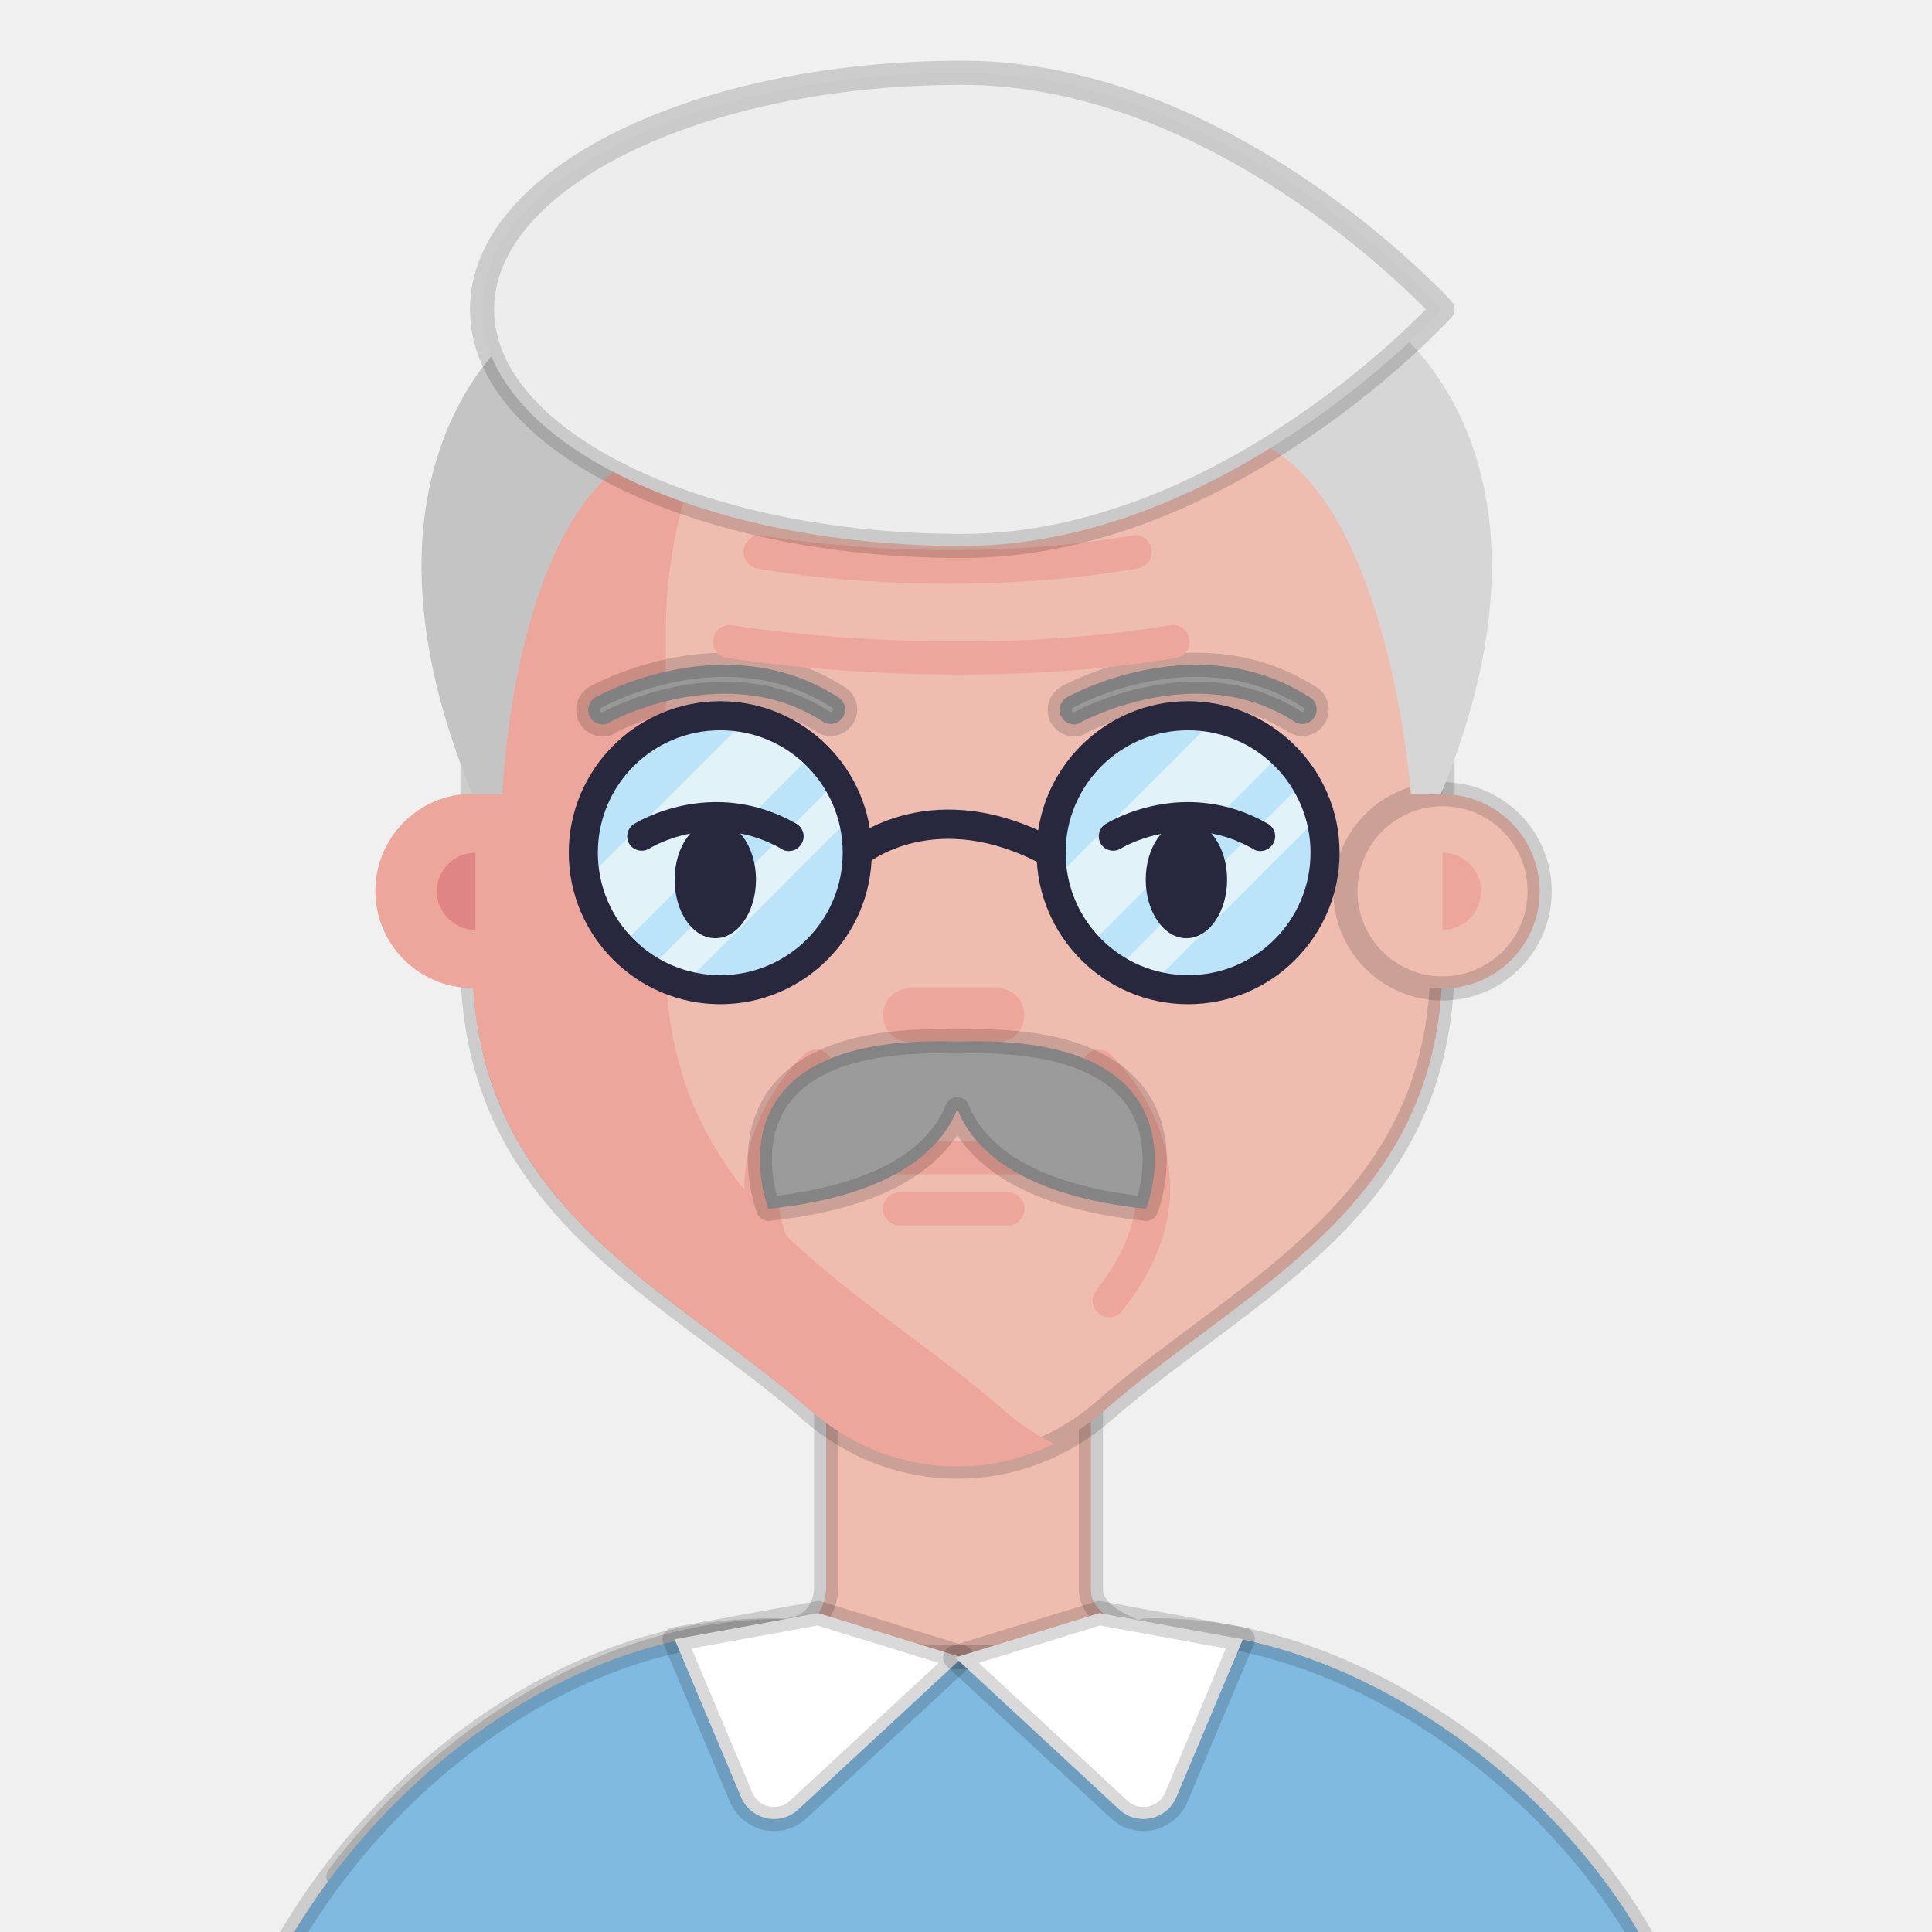
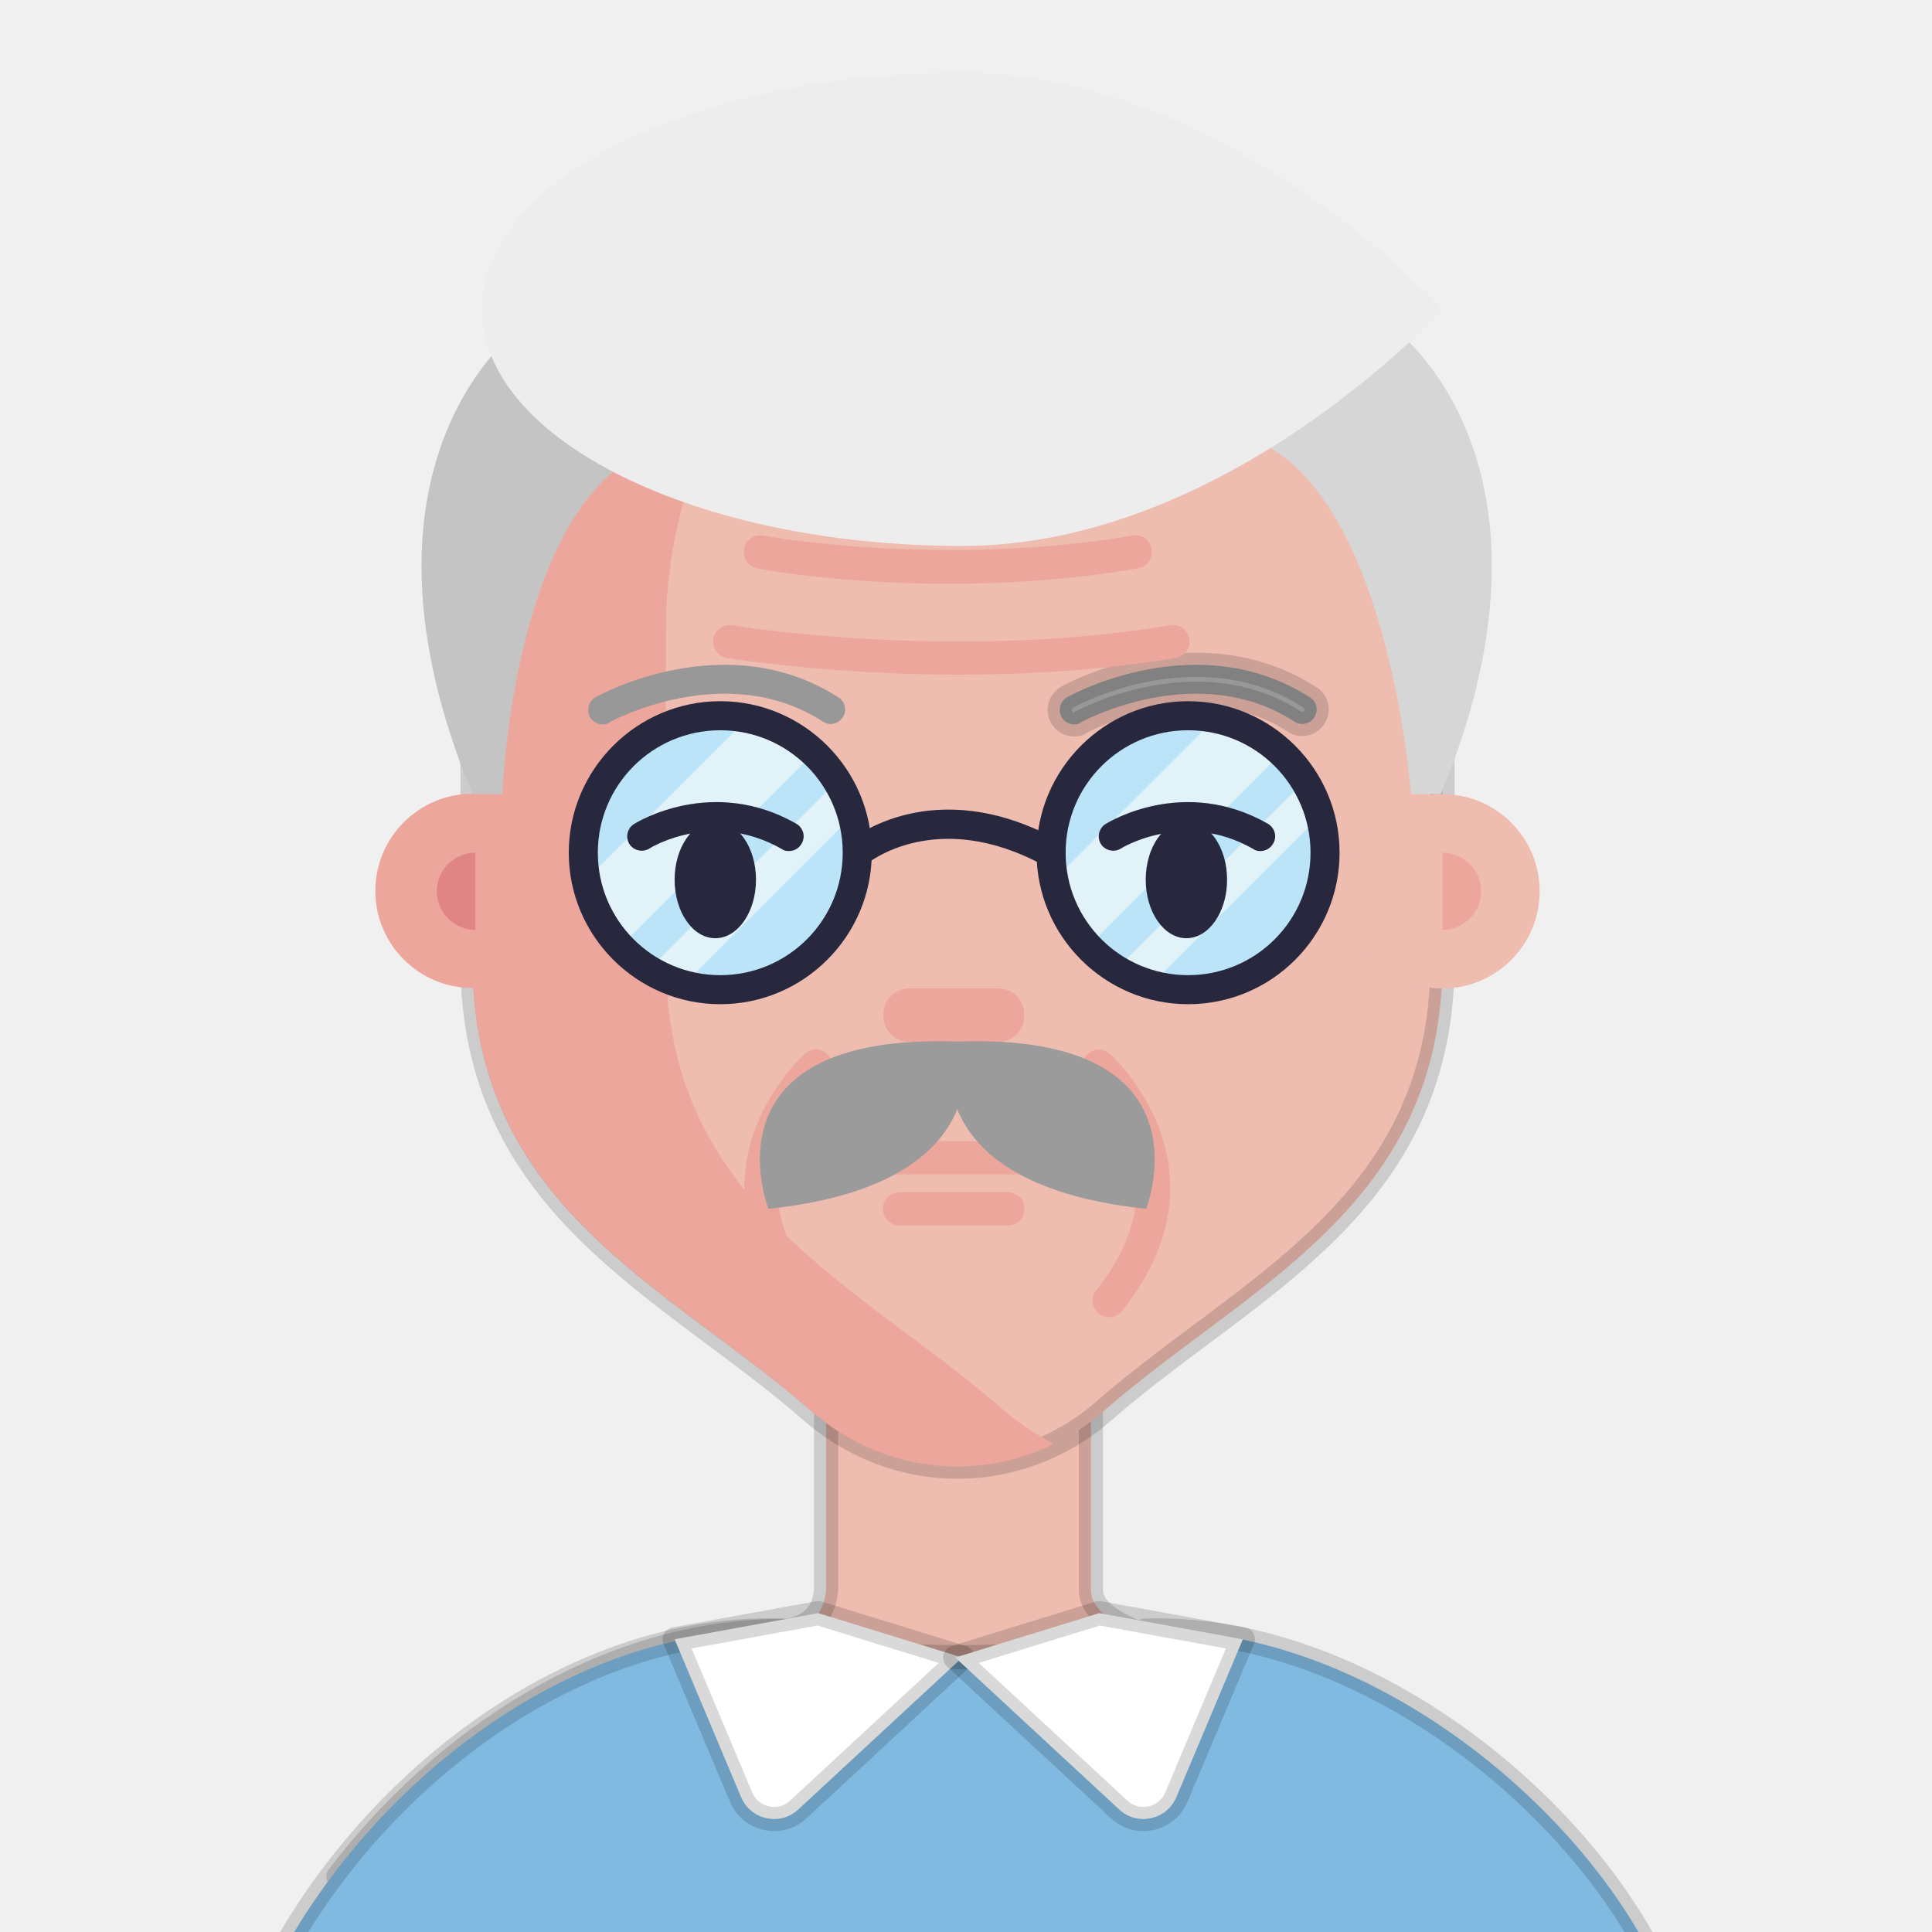
<svg xmlns="http://www.w3.org/2000/svg" id="Layer_1" viewBox="0 0 160 160">
  <defs>
    <style>.cls-1{fill:#80bae1;}.cls-2{fill:#d6d6d6;}.cls-3{fill:#c4c4c4;}.cls-4{fill:#989899;}.cls-5{fill:#9b9b9b;}.cls-6{fill:#fff;}.cls-7{fill:#bbe4f9;}.cls-8{fill:#e1f2f9;}.cls-9{fill:#efbcb0;}.cls-10{fill:#eda69b;}.cls-11{fill:#ededed;}.cls-12{fill:#e08585;}.cls-13{fill:#27273d;}</style>
  </defs>
  <g id="Avatars">
    <g id="Artboard">
      <g id="Men">
        <g id="Old-People-Avatar_32">
          <path id="Path" class="cls-9" d="M131.047,156.074c-9.9,7.081-21.312,12.134-33.653,14.609h-34.788c-12.753-2.544-24.475-7.872-34.581-15.263,8.594-11.344,22.172-20.35,36.781-20.35h.206c2.097-.275,3.231-1.409,3.403-3.403v-18.597h21.931v18.597c0,4.469,13.991,5.672,17.05,6.738,9.9,3.472,17.119,8.937,23.375,17.359l.275.309Z" stroke="#000" stroke-opacity="0.15" stroke-width="2" stroke-linejoin="round" />
          <path id="Path-2" class="cls-9" d="M119.462,52.261v27.328c0,20.384-16.225,26.916-28.05,37.262-7.047,6.153-17.188,6.153-24.234,0-11.825-10.347-28.05-16.878-28.05-37.262v-27.328c0-20.556,15.709-37.228,35.062-37.228h10.175c19.388,0,35.097,16.672,35.097,37.228Z" stroke="#000" stroke-opacity="0.15" stroke-width="2" stroke-linejoin="round" />
          <path id="Path-3" class="cls-10" d="M55.147,79.555v-27.328c0-19.525,14.128-35.509,32.141-37.091-.963-.103-1.925-.138-2.922-.138h-10.175c-19.388,0-35.063,16.672-35.063,37.228v13.509c-4.434,0-8.044,3.609-8.044,8.044s3.609,8.044,8.044,8.044h.069c1.169,18.597,16.603,25.025,27.947,34.994,5.775,5.053,13.612,5.981,20.144,2.75-1.444-.722-2.819-1.616-4.125-2.75-11.791-10.347-28.016-16.878-28.016-37.262Z" />
-           <circle id="Oval" class="cls-9" cx="119.463" cy="73.814" r="8.044" stroke="#000" stroke-opacity="0.15" stroke-width="2" stroke-linejoin="round" />
-           <path class="cls-4" d="M49.922,59.996c-.412,0-.825-.206-1.066-.619-.309-.584-.103-1.306.481-1.65.447-.241,10.863-5.912,20.109.034.55.344.722,1.1.344,1.65-.378.55-1.1.722-1.65.344-8.044-5.191-17.531,0-17.634.034-.172.172-.378.206-.584.206Z" stroke="#000" stroke-opacity="0.15" stroke-width="2" stroke-linejoin="round" />
+           <circle id="Oval" class="cls-9" cx="119.463" cy="73.814" r="8.044" />
+           <path class="cls-4" d="M49.922,59.996c-.412,0-.825-.206-1.066-.619-.309-.584-.103-1.306.481-1.65.447-.241,10.863-5.912,20.109.034.55.344.722,1.1.344,1.65-.378.55-1.1.722-1.65.344-8.044-5.191-17.531,0-17.634.034-.172.172-.378.206-.584.206Z" />
          <path class="cls-4" d="M88.972,59.996c-.412,0-.825-.206-1.066-.619-.309-.584-.103-1.306.481-1.65.447-.241,10.863-5.912,20.109.034.55.344.722,1.1.344,1.65-.344.55-1.1.722-1.65.344-8.044-5.191-17.531,0-17.634.034-.206.172-.378.206-.584.206Z" stroke="#000" stroke-opacity="0.15" stroke-width="2" stroke-linejoin="round" />
          <path id="Path-4" class="cls-10" d="M82.681,86.292h-7.391c-1.169,0-2.131-.963-2.131-2.131v-.172c0-1.169.963-2.131,2.131-2.131h7.391c1.169,0,2.131.963,2.131,2.131v.172c0,1.169-.963,2.131-2.131,2.131Z" />
          <path id="Path-5" class="cls-12" d="M39.369,70.617c-1.753,0-3.197,1.444-3.197,3.197s1.444,3.197,3.197,3.197v-6.394Z" />
          <path id="Path-6" class="cls-10" d="M119.463,77.011c1.753,0,3.197-1.444,3.197-3.197s-1.444-3.197-3.197-3.197v6.394Z" />
          <path class="cls-10" d="M79.45,55.87c-10.931,0-19.113-1.375-19.25-1.375-.756-.138-1.238-.825-1.134-1.581.138-.756.825-1.238,1.581-1.134.172.034,18.15,3.025,36.266,0,.756-.138,1.444.378,1.581,1.134.138.756-.378,1.444-1.134,1.581-6.188,1.031-12.409,1.375-17.909,1.375Z" />
          <path class="cls-10" d="M78.625,48.342c-9.075,0-15.503-1.169-15.916-1.272-.756-.138-1.238-.859-1.1-1.616.138-.756.859-1.238,1.616-1.1.138.034,14.644,2.681,30.559,0,.756-.138,1.444.378,1.581,1.134.137.756-.378,1.444-1.134,1.581-5.603.963-10.966,1.272-15.606,1.272Z" />
-           <path id="Path-7" class="cls-7" d="M70.994,70.617c0,6.256-5.088,11.344-11.344,11.344-1.066,0-2.062-.137-3.025-.412-1.031-.275-1.994-.722-2.888-1.272-.859-.516-1.65-1.169-2.337-1.925-1.409-1.512-2.406-3.403-2.853-5.5-.138-.722-.241-1.478-.241-2.269,0-6.256,5.088-11.344,11.344-11.344.756,0,1.512.069,2.269.241,2.097.412,3.987,1.444,5.5,2.853.722.688,1.375,1.478,1.925,2.337.55.894.997,1.856,1.272,2.888.241.997.378,1.994.378,3.059Z" stroke="#000" stroke-opacity="0.15" stroke-width="2" stroke-linejoin="round" />
+           <path id="Path-7" class="cls-7" d="M70.994,70.617c0,6.256-5.088,11.344-11.344,11.344-1.066,0-2.062-.137-3.025-.412-1.031-.275-1.994-.722-2.888-1.272-.859-.516-1.65-1.169-2.337-1.925-1.409-1.512-2.406-3.403-2.853-5.5-.138-.722-.241-1.478-.241-2.269,0-6.256,5.088-11.344,11.344-11.344.756,0,1.512.069,2.269.241,2.097.412,3.987,1.444,5.5,2.853.722.688,1.375,1.478,1.925,2.337.55.894.997,1.856,1.272,2.888.241.997.378,1.994.378,3.059Z" />
          <path id="Path-8" class="cls-8" d="M67.419,62.333l-16.053,16.053c-1.409-1.513-2.406-3.403-2.853-5.5l13.372-13.372c2.131.412,4.022,1.409,5.534,2.819Z" />
          <path id="Path-9" class="cls-8" d="M70.581,67.558l-13.956,13.991c-1.031-.275-1.994-.722-2.888-1.272l15.606-15.606c.516.894.963,1.856,1.238,2.888Z" />
          <path class="cls-13" d="M59.65,83.164c-6.909,0-12.547-5.638-12.547-12.547s5.638-12.547,12.547-12.547,12.547,5.638,12.547,12.547-5.638,12.547-12.547,12.547ZM59.65,60.477c-5.603,0-10.141,4.537-10.141,10.141s4.537,10.141,10.141,10.141,10.141-4.537,10.141-10.141-4.537-10.141-10.141-10.141Z" />
-           <path id="Path-10" class="cls-7" d="M109.734,70.617c0,6.256-5.088,11.344-11.344,11.344-1.066,0-2.062-.137-3.025-.412-1.031-.275-1.994-.722-2.888-1.272-.859-.516-1.65-1.169-2.337-1.925-1.409-1.512-2.406-3.403-2.853-5.5-.138-.722-.241-1.478-.241-2.269,0-6.256,5.088-11.344,11.344-11.344.756,0,1.512.069,2.269.241,2.097.412,3.987,1.444,5.5,2.853.722.688,1.375,1.478,1.925,2.337.55.894.997,1.856,1.272,2.888.241.997.378,1.994.378,3.059Z" stroke="#000" stroke-opacity="0.15" stroke-width="2" stroke-linejoin="round" />
+           <path id="Path-10" class="cls-7" d="M109.734,70.617c0,6.256-5.088,11.344-11.344,11.344-1.066,0-2.062-.137-3.025-.412-1.031-.275-1.994-.722-2.888-1.272-.859-.516-1.65-1.169-2.337-1.925-1.409-1.512-2.406-3.403-2.853-5.5-.138-.722-.241-1.478-.241-2.269,0-6.256,5.088-11.344,11.344-11.344.756,0,1.512.069,2.269.241,2.097.412,3.987,1.444,5.5,2.853.722.688,1.375,1.478,1.925,2.337.55.894.997,1.856,1.272,2.888.241.997.378,1.994.378,3.059Z" />
          <path id="Path-11" class="cls-8" d="M106.159,62.333l-16.053,16.053c-1.409-1.513-2.406-3.403-2.853-5.5l13.372-13.372c2.131.412,4.022,1.409,5.534,2.819Z" />
          <path id="Path-12" class="cls-8" d="M109.322,67.558l-13.991,13.991c-1.031-.275-1.994-.722-2.888-1.272l15.606-15.606c.584.894.997,1.856,1.272,2.888Z" />
          <path class="cls-13" d="M98.391,83.164c-6.909,0-12.547-5.638-12.547-12.547s5.638-12.547,12.547-12.547,12.547,5.638,12.547,12.547-5.603,12.547-12.547,12.547ZM98.391,60.477c-5.603,0-10.141,4.537-10.141,10.141s4.537,10.141,10.141,10.141,10.141-4.537,10.141-10.141-4.537-10.141-10.141-10.141Z" />
          <path class="cls-13" d="M87.047,71.82c-.206,0-.378-.034-.584-.138-8.938-4.881-14.644-.172-14.678-.138-.516.412-1.272.378-1.684-.138-.412-.516-.378-1.272.138-1.684.275-.241,7.047-5.809,17.394-.138.584.309.791,1.066.481,1.616-.241.378-.653.619-1.066.619Z" />
          <ellipse id="Oval-2" class="cls-13" cx="59.238" cy="72.852" rx="3.369" ry="4.847" />
          <ellipse id="Oval-3" class="cls-13" cx="98.253" cy="72.852" rx="3.369" ry="4.847" />
          <path class="cls-13" d="M65.322,70.48c-.206,0-.412-.034-.584-.172-5.672-3.231-10.759-.172-10.966-.034-.55.344-1.306.172-1.65-.378-.344-.55-.172-1.306.378-1.65.275-.172,6.497-3.987,13.441-.034.584.344.791,1.066.447,1.65-.241.412-.619.619-1.066.619Z" />
          <path class="cls-13" d="M104.372,70.48c-.206,0-.412-.034-.584-.172-5.706-3.266-10.931-.069-10.966-.034-.55.344-1.306.172-1.65-.378-.344-.55-.172-1.306.378-1.65.275-.172,6.497-3.987,13.441-.034.584.344.791,1.066.447,1.65-.241.412-.653.619-1.066.619Z" />
          <path id="Path-13" class="cls-1" d="M137,162.402c-14.747,11.103-37.131,10-57,10-19.938,0-42.219,1.206-57-10,8-15,24.516-27.916,41.806-27.366,0,0,2.406,2.2,14.85,2.2,12.478-.034,15.194-2.2,15.194-2.2,17.394-.516,35.15,13.366,42.15,27.366Z" stroke="#000" stroke-opacity="0.15" stroke-width="2" stroke-linejoin="round" />
          <path class="cls-10" d="M66.697,109.083c-.412,0-.791-.172-1.066-.516-9.488-11.894.928-21.209,1.031-21.312.584-.516,1.444-.447,1.925.138.516.584.447,1.444-.138,1.925h0c-.344.309-8.525,7.734-.688,17.531.481.584.378,1.444-.206,1.925-.241.206-.55.309-.859.309Z" />
          <path class="cls-10" d="M91.859,109.083c-.309,0-.619-.103-.859-.309-.584-.481-.688-1.341-.206-1.925,7.803-9.797-.344-17.222-.688-17.531-.584-.516-.619-1.375-.138-1.925.516-.584,1.375-.619,1.925-.138.103.103,10.519,9.419,1.031,21.312-.241.344-.653.516-1.066.516Z" />
          <path id="Path-14" class="cls-3" d="M42.978,27.236s-15.228,11.069-3.85,38.534h2.475s.859-23.203,11.55-28.222l-10.175-10.312Z" />
          <path id="Path-15" class="cls-2" d="M115.475,27.236s15.228,11.069,3.85,38.534h-2.475s-1.753-24.062-12.444-29.081l11.069-9.453Z" />
-           <path id="Path-16" class="cls-11" d="M119.463,25.62s-17.806,19.594-39.772,19.594-39.772-8.766-39.772-19.594S57.725,6.027,79.691,6.027s39.772,19.594,39.772,19.594Z" stroke="#000" stroke-opacity="0.15" stroke-width="2" stroke-linejoin="round" />
+           <path id="Path-16" class="cls-11" d="M119.463,25.62s-17.806,19.594-39.772,19.594-39.772-8.766-39.772-19.594S57.725,6.027,79.691,6.027s39.772,19.594,39.772,19.594Z" />
          <path class="cls-10" d="M87.391,97.258h-16.844c-.756,0-1.375-.619-1.375-1.375s.619-1.375,1.375-1.375h16.844c.756,0,1.375.619,1.375,1.375s-.584,1.375-1.375,1.375Z" />
          <path class="cls-10" d="M83.472,101.486h-8.972c-.756,0-1.375-.619-1.375-1.375s.619-1.375,1.375-1.375h8.972c.756,0,1.375.619,1.375,1.375s-.619,1.375-1.375,1.375Z" />
-           <path id="Path-17" class="cls-5" d="M79.278,86.258c-21.416-.756-15.641,13.853-15.641,13.853,10.416-1.1,14.3-4.916,15.641-8.25,1.341,3.334,5.225,7.15,15.641,8.25,0,0,5.775-14.609-15.641-13.853Z" stroke="#000" stroke-opacity="0.15" stroke-width="2" stroke-linejoin="round" />
+           <path id="Path-17" class="cls-5" d="M79.278,86.258c-21.416-.756-15.641,13.853-15.641,13.853,10.416-1.1,14.3-4.916,15.641-8.25,1.341,3.334,5.225,7.15,15.641,8.25,0,0,5.775-14.609-15.641-13.853Z" />
          <path id="Path-18" class="cls-6" d="M79.691,137.27l-13.578,12.581c-1.512,1.409-3.953.859-4.744-1.031l-5.5-13.062,11.894-2.166,11.928,3.678Z" stroke="#000" stroke-opacity="0.15" stroke-width="2" stroke-linejoin="round" />
          <path id="Path-19" class="cls-6" d="M79.106,137.27l13.578,12.581c1.512,1.409,3.953.859,4.744-1.031l5.5-13.062-11.894-2.166-11.928,3.678Z" stroke="#000" stroke-opacity="0.15" stroke-width="2" stroke-linejoin="round" />
        </g>
      </g>
    </g>
  </g>
</svg>
